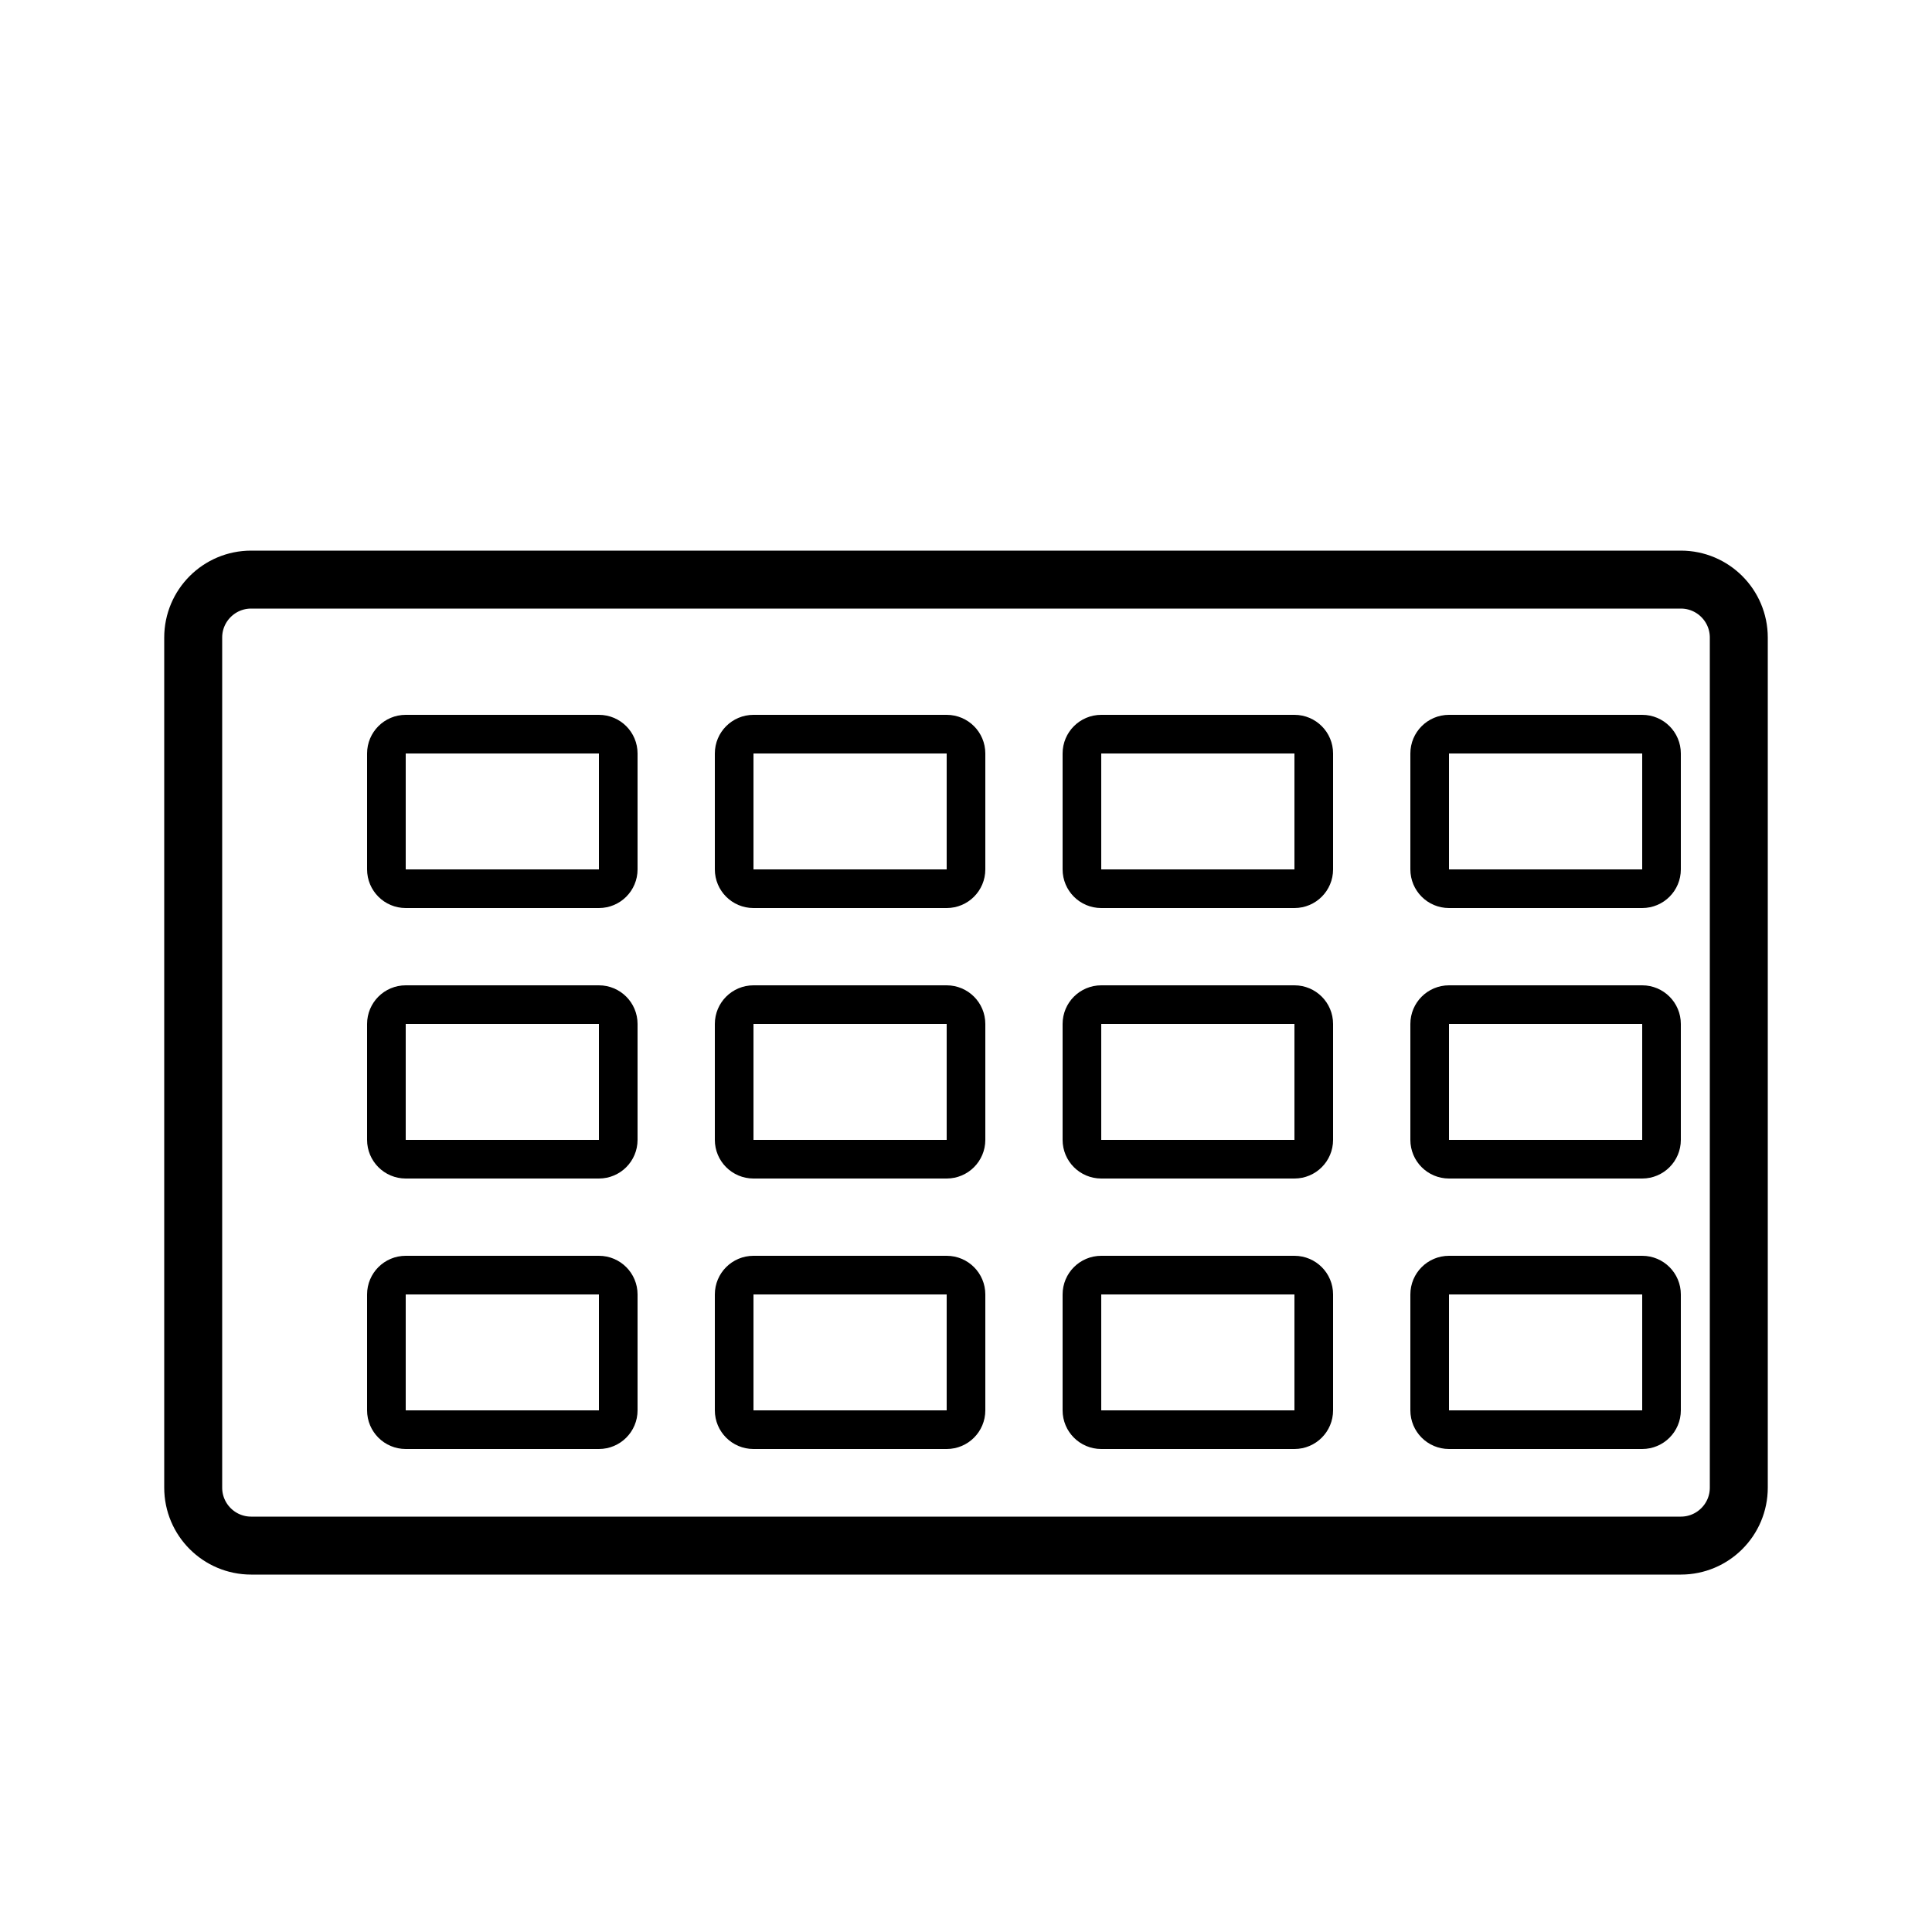
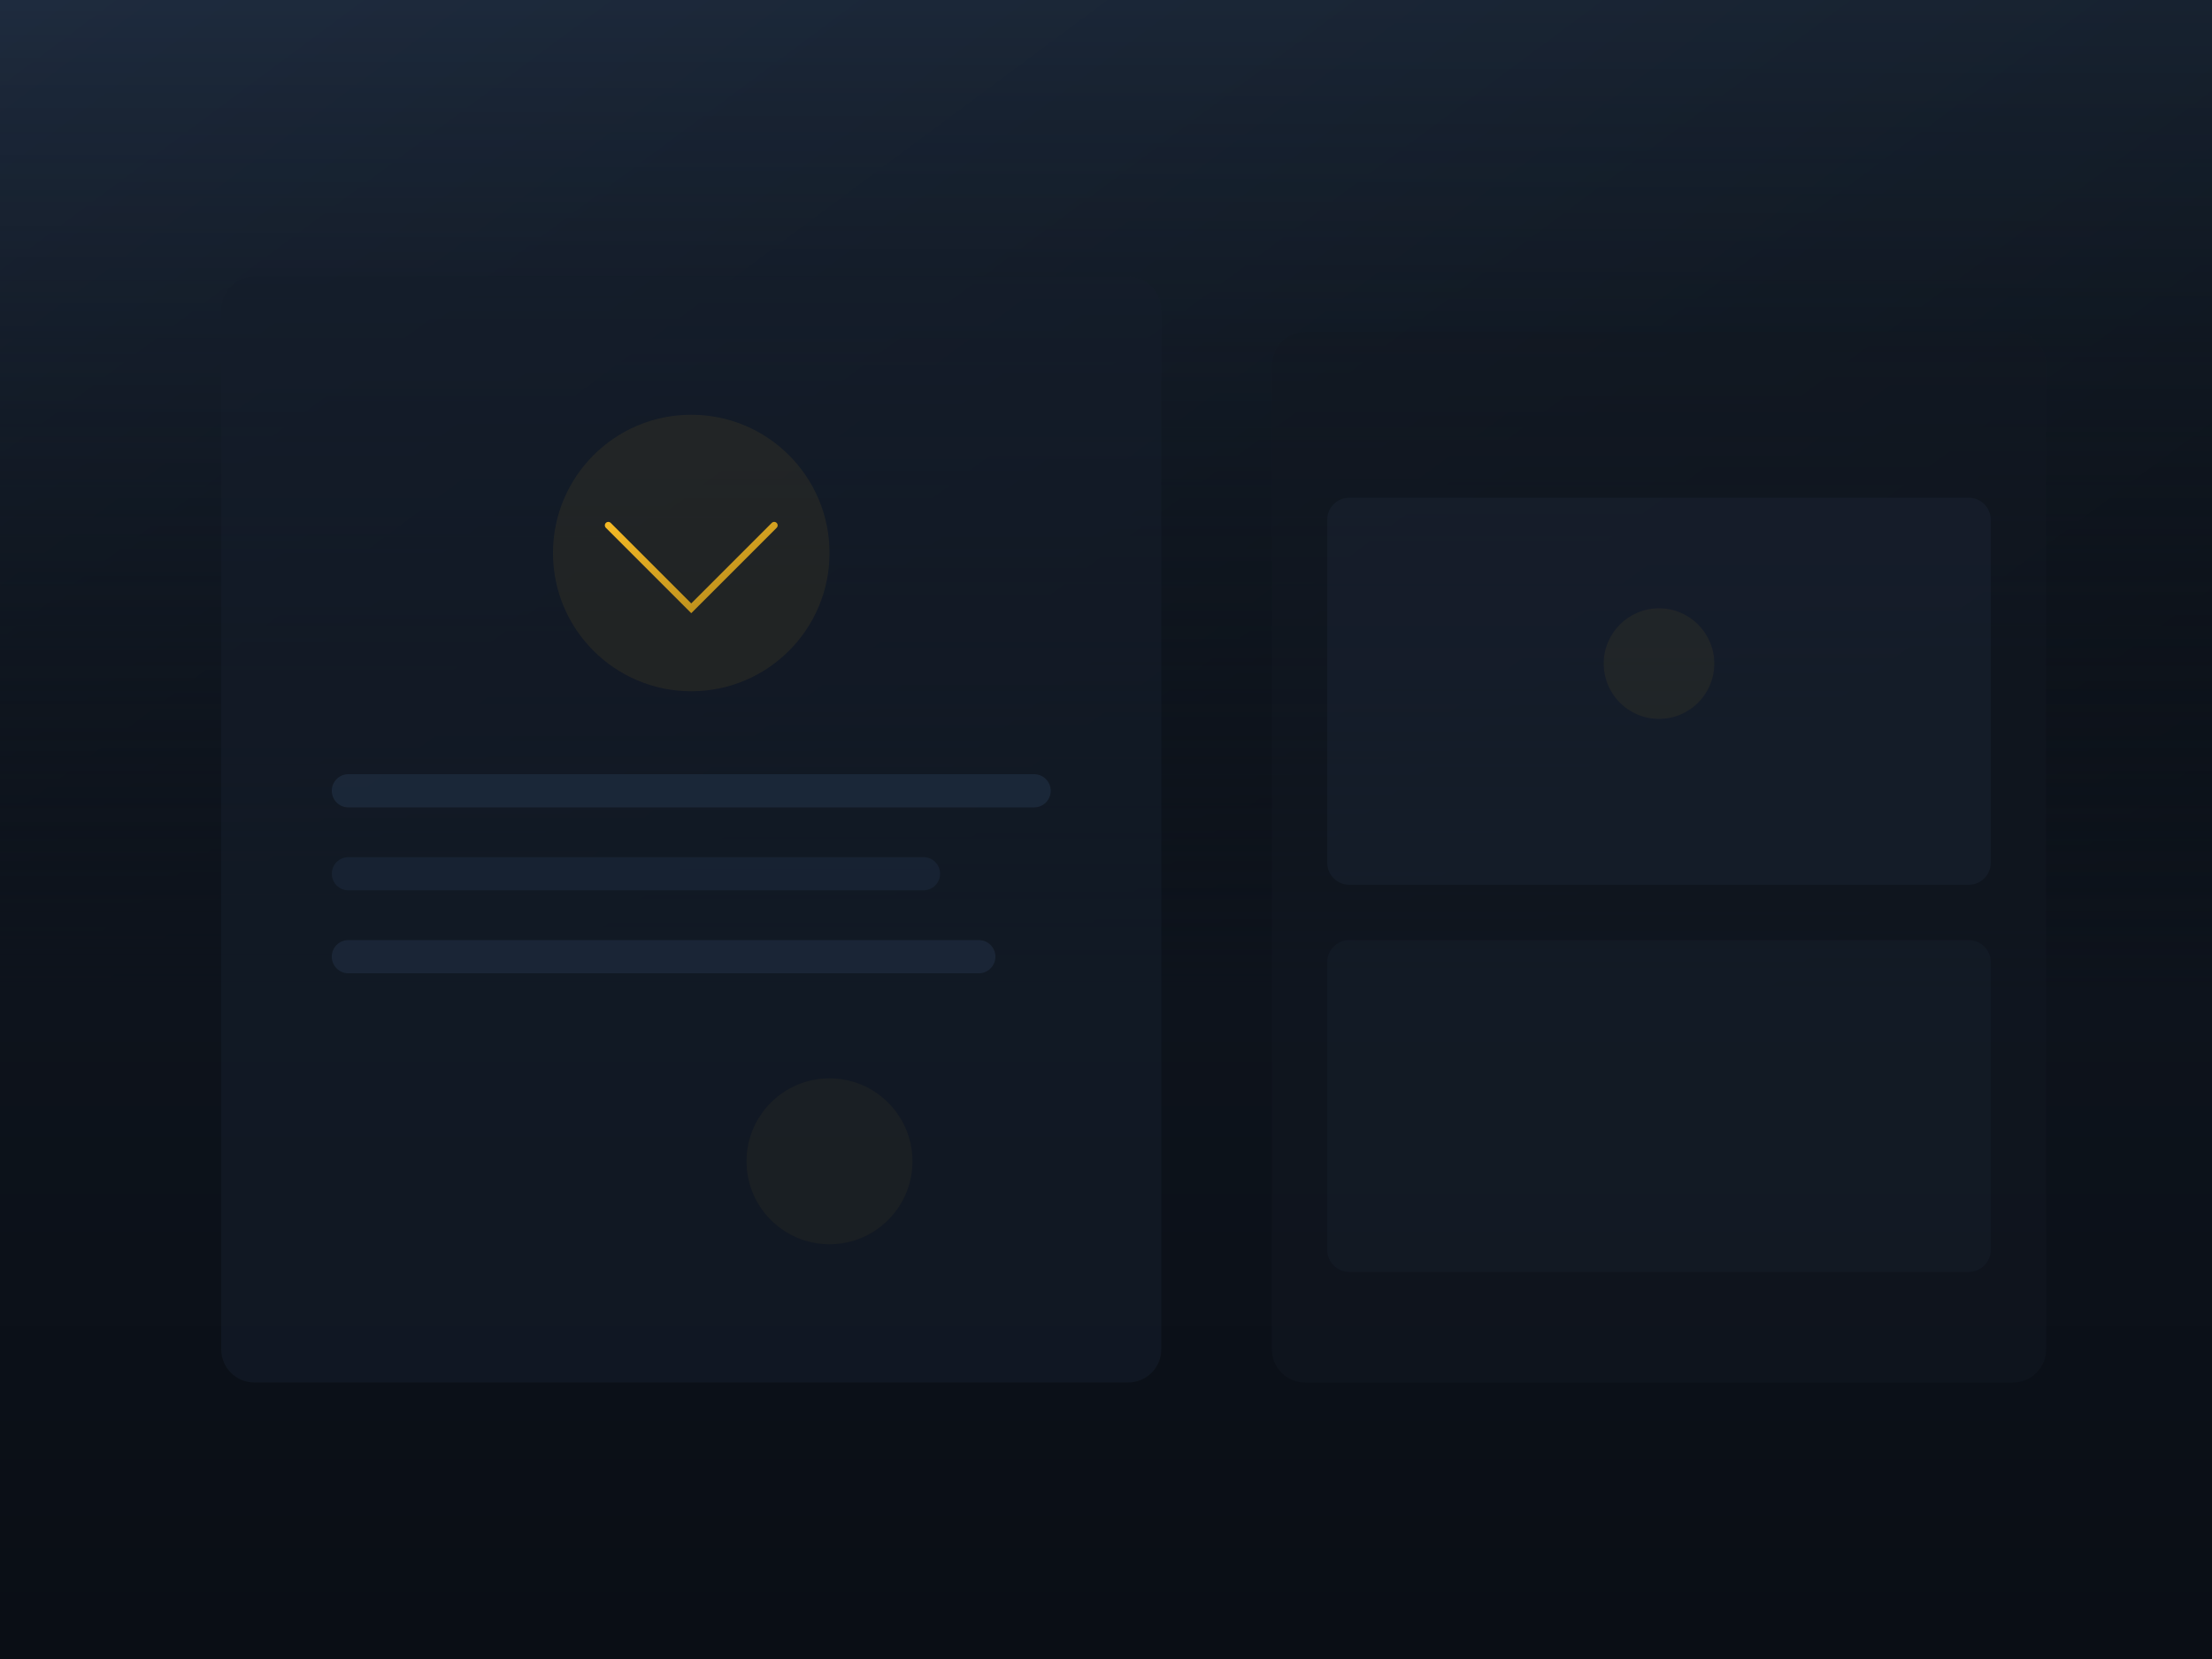
- <svg xmlns="http://www.w3.org/2000/svg" viewBox="0 0 100 100" fill="none">
-   <rect x="10" y="30" width="80" height="50" rx="3" stroke="currentColor" stroke-width="3" fill="none" />
-   <rect x="20" y="38" width="12" height="8" rx="1" stroke="currentColor" stroke-width="2" fill="none" />
-   <rect x="38" y="38" width="12" height="8" rx="1" stroke="currentColor" stroke-width="2" fill="none" />
-   <rect x="56" y="38" width="12" height="8" rx="1" stroke="currentColor" stroke-width="2" fill="none" />
-   <rect x="74" y="38" width="12" height="8" rx="1" stroke="currentColor" stroke-width="2" fill="none" />
-   <rect x="20" y="52" width="12" height="8" rx="1" stroke="currentColor" stroke-width="2" fill="none" />
-   <rect x="38" y="52" width="12" height="8" rx="1" stroke="currentColor" stroke-width="2" fill="none" />
-   <rect x="56" y="52" width="12" height="8" rx="1" stroke="currentColor" stroke-width="2" fill="none" />
-   <rect x="74" y="52" width="12" height="8" rx="1" stroke="currentColor" stroke-width="2" fill="none" />
-   <rect x="20" y="66" width="12" height="8" rx="1" stroke="currentColor" stroke-width="2" fill="none" />
-   <rect x="38" y="66" width="12" height="8" rx="1" stroke="currentColor" stroke-width="2" fill="none" />
-   <rect x="56" y="66" width="12" height="8" rx="1" stroke="currentColor" stroke-width="2" fill="none" />
-   <rect x="74" y="66" width="12" height="8" rx="1" stroke="currentColor" stroke-width="2" fill="none" />
+ <svg xmlns="http://www.w3.org/2000/svg" viewBox="0 0 800 600" preserveAspectRatio="xMidYMid slice">
+   <defs>
+     <linearGradient id="bg" x1="0" y1="0" x2="1" y2="1">
+       <stop offset="0%" stop-color="hsl(215,35%,18%)" />
+       <stop offset="50%" stop-color="hsl(215,35%,14%)" />
+       <stop offset="100%" stop-color="hsl(215,35%,10%)" />
+     </linearGradient>
+     <linearGradient id="overlay" x1="0" y1="0" x2="0" y2="1">
+       <stop offset="0%" stop-color="transparent" />
+       <stop offset="60%" stop-color="hsl(215,35%,8%)" />
+       <stop offset="100%" stop-color="hsl(215,35%,6%)" />
+     </linearGradient>
+     <linearGradient id="goldGrad" x1="0" y1="0" x2="1" y2="1">
+       <stop offset="0%" stop-color="hsl(43,90%,55%)" />
+       <stop offset="100%" stop-color="hsl(43,74%,40%)" />
+     </linearGradient>
+   </defs>
+   <rect width="800" height="600" fill="url(#bg)" />
+   <rect x="0" y="0" width="800" height="600" fill="url(#overlay)" />
+   <rect x="80" y="100" width="340" height="400" rx="12" fill="hsl(215,35%,12%)" opacity="0.6" />
+   <rect x="460" y="120" width="280" height="380" rx="12" fill="hsl(215,35%,10%)" opacity="0.5" />
+   <circle cx="250" cy="200" r="50" fill="hsl(43,74%,40%)" opacity="0.1" />
+   <path d="M220 190 L250 220 L280 190" stroke="url(#goldGrad)" stroke-width="2.5" fill="none" stroke-linecap="round" />
+   <rect x="120" y="280" width="260" height="12" rx="6" fill="hsl(215,35%,22%)" opacity="0.5" />
+   <rect x="120" y="310" width="220" height="12" rx="6" fill="hsl(215,35%,20%)" opacity="0.4" />
+   <rect x="120" y="340" width="240" height="12" rx="6" fill="hsl(215,35%,21%)" opacity="0.5" />
+   <rect x="480" y="180" width="240" height="140" rx="8" fill="hsl(215,35%,16%)" opacity="0.4" />
+   <rect x="480" y="340" width="240" height="120" rx="8" fill="hsl(215,35%,15%)" opacity="0.3" />
+   <circle cx="600" cy="240" r="20" fill="hsl(43,74%,40%)" opacity="0.08" />
+   <circle cx="300" cy="420" r="30" fill="hsl(43,74%,40%)" opacity="0.06" />
</svg>
